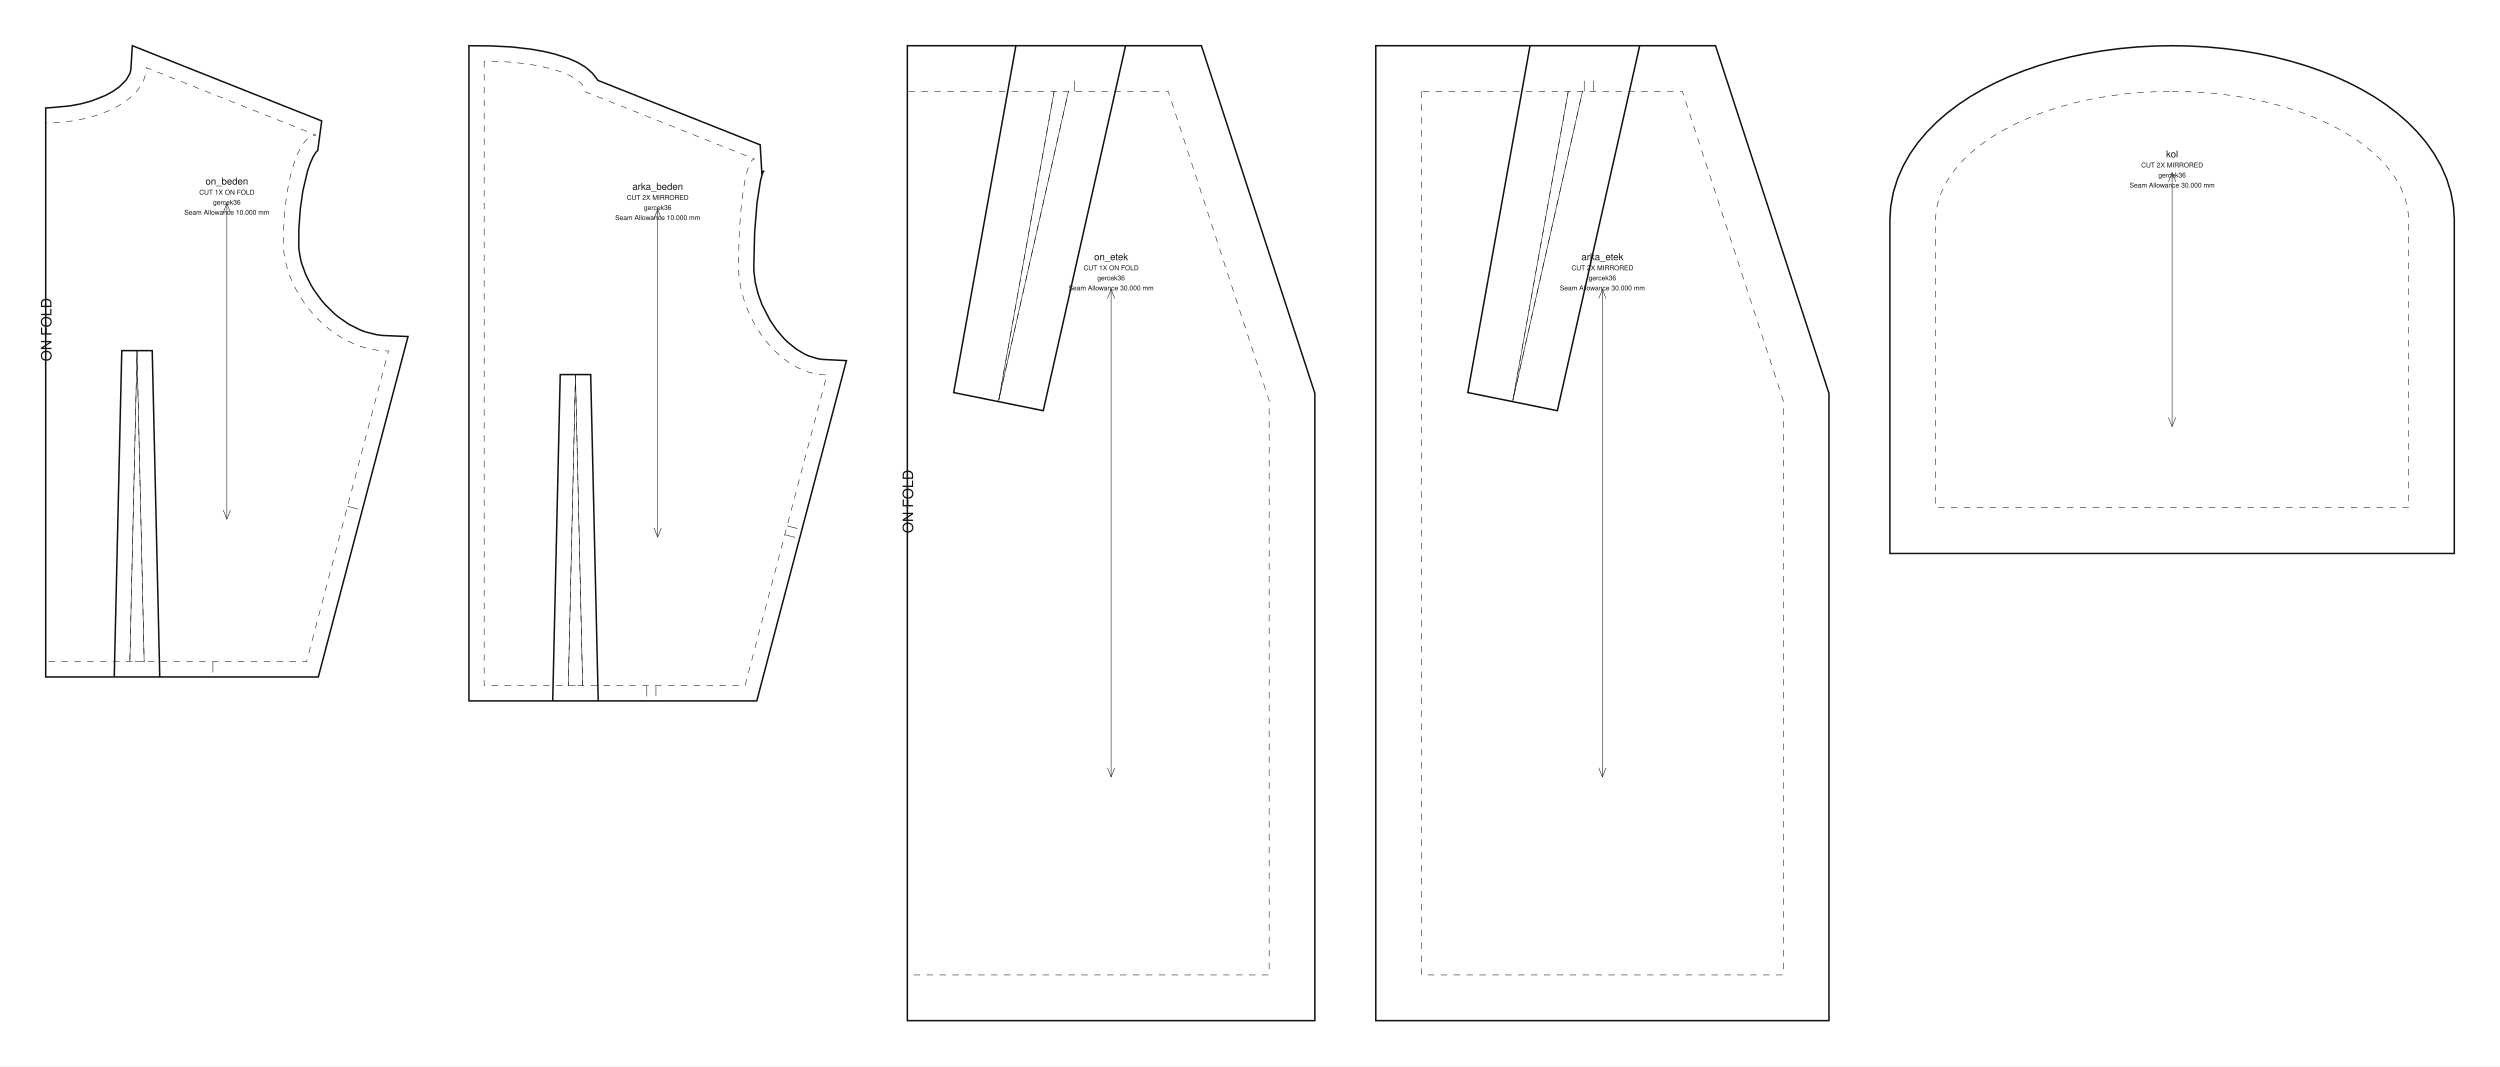
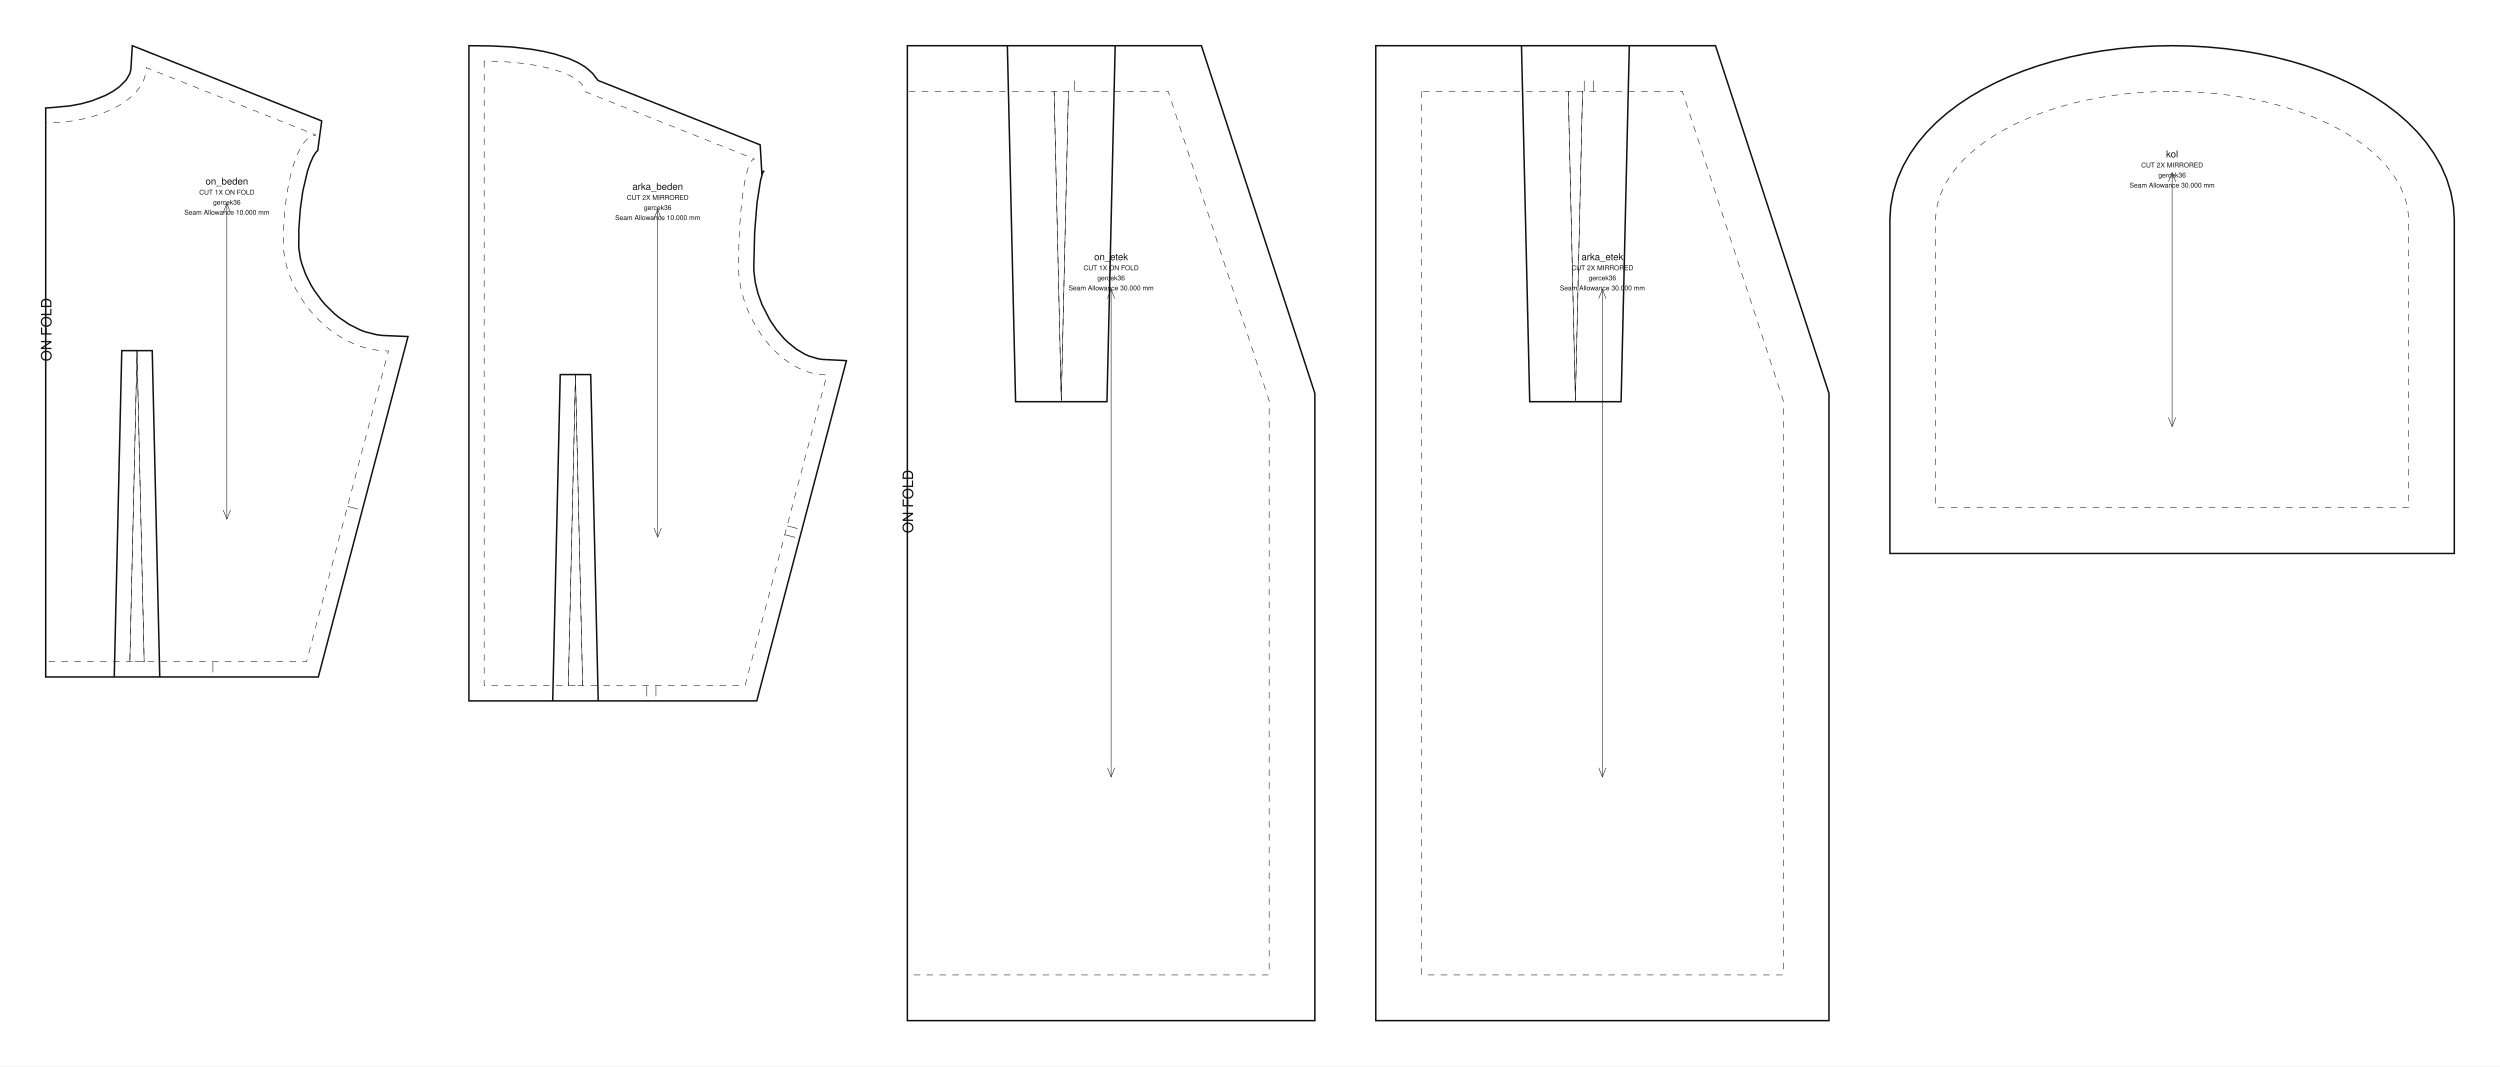
<svg xmlns="http://www.w3.org/2000/svg" viewBox="0 0 1641.144 700.000" width="1641.144mm" height="700.000mm" data-scale="1:1" data-unit-mm="1" data-sheet="stitchu-pattern-sheet-v1" data-graf="taban-elbise" data-body="gercek36" data-parca="5">
  <rect width="1641.144" height="700.000" fill="#ffffff" />
  <g font-family="Helvetica,Arial,sans-serif" fill="none" stroke="#111111">
    <g data-panel="on_beden">
      <path data-katman="1" data-tur="kesim" stroke-width="1.000" d="M 30.000 70.874 L 30.000 444.391 L 104.874 444.391 L 99.935 230.160 L 79.940 230.160 L 75.001 444.391 L 208.956 444.391 L 267.835 220.926 L 251.118 220.217 L 247.297 219.733 L 239.833 217.856 L 236.200 216.486 L 229.176 212.946 L 222.554 208.433 L 219.428 205.852 L 213.614 200.133 L 210.953 197.036 L 206.189 190.472 L 204.110 187.051 L 200.616 180.047 L 198.067 172.994 L 197.167 169.512 L 196.136 162.765 L 196.188 150.338 L 197.132 137.319 L 198.782 125.533 L 201.866 112.351 L 203.670 107.115 L 205.526 102.977 L 207.251 100.111 L 208.761 98.611 L 208.340 98.822 L 208.604 98.630 L 211.192 79.397 L 86.863 30.000 L 85.904 45.659 L 85.269 48.223 L 82.872 52.426 L 78.405 56.932 L 74.253 59.884 L 69.227 62.646 L 60.242 66.215 L 53.423 68.096 L 46.049 69.505 L 34.147 70.612 Z" />
      <path data-katman="14" data-tur="dikis" stroke-width="0.350" stroke-dasharray="4.233 4.233" d="M 30.000 80.691 L 30.000 434.391 L 94.641 434.391 L 89.938 230.391 L 85.234 434.391 L 201.250 434.391 L 255.000 230.391 C 216.892 230.391 186.000 191.261 186.000 159.541 C 186.000 120.411 195.626 88.691 207.500 88.691 L 96.000 44.391 C 96.000 64.439 66.451 80.691 30.000 80.691 Z" />
      <path data-katman="6" data-tur="kat" stroke-width="0.350" stroke-dasharray="4.233 4.233" d="M 30.000 80.691 L 30.000 434.391" />
      <text data-katman="15" x="33.760" y="237.195" font-size="9.400" fill="#111111" stroke="none" transform="rotate(-90 33.760 237.195)">ON FOLD</text>
      <path data-katman="8" data-tur="pens" data-edge="dart_on_beden.1" stroke-width="0.350" d="M 94.641 434.391 L 89.938 230.391" />
      <path data-katman="8" data-tur="pens" data-edge="dart_on_beden.2" stroke-width="0.350" d="M 89.938 230.391 L 85.234 434.391" />
      <path data-katman="4" data-tur="centik" data-edge="waist_front.2" stroke-width="0.350" d="M 139.762 434.391 L 139.762 441.391" />
      <path data-katman="4" data-tur="centik" data-edge="side_front" stroke-width="0.350" d="M 228.125 332.391 L 234.894 334.174" />
      <path data-katman="7" data-tur="grain" stroke-width="0.350" d="M 148.917 133.598 L 148.917 340.793" />
      <path data-katman="7" data-tur="grainOk" stroke-width="0.350" d="M 151.317 139.598 L 148.917 133.598 L 146.517 139.598" />
      <path data-katman="7" data-tur="grainOk" stroke-width="0.350" d="M 146.517 334.793 L 148.917 340.793 L 151.317 334.793" />
      <text data-katman="15" x="148.917" y="121.166" text-anchor="middle" font-size="6.300" fill="#111111" stroke="none">on_beden</text>
      <text data-katman="15" x="148.917" y="127.766" text-anchor="middle" font-size="4.400" fill="#111111" stroke="none">CUT 1X ON FOLD</text>
      <text data-katman="15" x="148.917" y="134.366" text-anchor="middle" font-size="4.400" fill="#111111" stroke="none">gercek36</text>
      <text data-katman="15" x="148.917" y="140.966" text-anchor="middle" font-size="4.400" fill="#111111" stroke="none">Seam Allowance 10.000 mm</text>
    </g>
    <g data-panel="arka_beden">
      <path data-katman="1" data-tur="kesim" stroke-width="1.000" d="M 307.835 30.000 L 307.835 460.103 L 392.709 460.103 L 387.770 245.872 L 367.775 245.872 L 362.836 460.103 L 496.791 460.103 L 555.644 236.736 L 539.864 235.940 L 536.928 235.497 L 531.117 233.757 L 528.244 232.469 L 522.602 229.085 L 517.191 224.696 L 514.610 222.161 L 509.772 216.500 L 505.459 210.186 L 500.193 199.876 L 497.609 192.718 L 495.846 185.558 L 494.953 178.600 L 494.836 175.110 L 495.401 152.496 L 496.958 133.098 L 499.232 118.652 L 500.683 113.298 L 501.671 112.139 L 500.913 112.698 L 500.184 114.872 L 499.027 95.109 L 392.611 52.829 L 388.920 48.076 L 384.495 44.194 L 379.432 41.128 L 373.741 38.571 L 364.006 35.422 L 356.744 33.721 L 348.912 32.331 L 336.212 30.851 L 322.558 30.150 Z" />
      <path data-katman="14" data-tur="dikis" stroke-width="0.350" stroke-dasharray="4.233 4.233" d="M 317.835 40.103 L 317.835 450.103 L 382.476 450.103 L 377.772 246.103 L 373.069 450.103 L 489.085 450.103 L 542.835 246.103 C 510.802 246.103 484.835 206.973 484.835 175.253 C 484.835 136.123 489.536 104.403 495.335 104.403 L 383.835 60.103 C 383.835 49.057 354.286 40.103 317.835 40.103 Z" />
      <path data-katman="8" data-tur="pens" data-edge="dart_arka_beden.1" stroke-width="0.350" d="M 382.476 450.103 L 377.772 246.103" />
      <path data-katman="8" data-tur="pens" data-edge="dart_arka_beden.2" stroke-width="0.350" d="M 377.772 246.103 L 373.069 450.103" />
      <path data-katman="4" data-tur="centik" data-edge="waist_back.2" stroke-width="0.350" d="M 424.597 450.103 L 424.597 457.103" />
      <path data-katman="4" data-tur="centik" data-edge="waist_back.2" stroke-width="0.350" d="M 430.597 450.103 L 430.597 457.103" />
      <path data-katman="4" data-tur="centik" data-edge="side_back" stroke-width="0.350" d="M 515.196 351.004 L 521.965 352.787" />
      <path data-katman="4" data-tur="centik" data-edge="side_back" stroke-width="0.350" d="M 516.724 345.202 L 523.493 346.985" />
      <path data-katman="7" data-tur="grain" stroke-width="0.350" d="M 431.740 137.526 L 431.740 352.577" />
      <path data-katman="7" data-tur="grainOk" stroke-width="0.350" d="M 434.140 143.526 L 431.740 137.526 L 429.340 143.526" />
      <path data-katman="7" data-tur="grainOk" stroke-width="0.350" d="M 429.340 346.577 L 431.740 352.577 L 434.140 346.577" />
      <text data-katman="15" x="431.740" y="124.623" text-anchor="middle" font-size="6.300" fill="#111111" stroke="none">arka_beden</text>
      <text data-katman="15" x="431.740" y="131.223" text-anchor="middle" font-size="4.400" fill="#111111" stroke="none">CUT 2X MIRRORED</text>
      <text data-katman="15" x="431.740" y="137.823" text-anchor="middle" font-size="4.400" fill="#111111" stroke="none">gercek36</text>
      <text data-katman="15" x="431.740" y="144.423" text-anchor="middle" font-size="4.400" fill="#111111" stroke="none">Seam Allowance 10.000 mm</text>
    </g>
    <g data-panel="on_etek">
-       <path data-katman="1" data-tur="kesim" stroke-width="1.000" d="M 595.644 30.000 L 595.644 670.000 L 863.144 670.000 L 863.144 258.229 L 788.661 30.000 L 666.897 30.000 L 626.053 257.703 L 684.846 269.601 L 738.889 30.000 Z" />
-       <path data-katman="14" data-tur="dikis" stroke-width="0.350" stroke-dasharray="4.233 4.233" d="M 595.644 60.000 L 595.644 640.000 L 833.144 640.000 L 833.144 263.000 L 766.894 60.000 L 691.995 60.000 L 655.582 263.000 L 701.368 60.000 L 595.644 60.000 Z" />
+       <path data-katman="1" data-tur="kesim" stroke-width="1.000" d="M 595.644 30.000 L 595.644 670.000 L 863.144 670.000 L 863.144 258.229 L 788.661 30.000 L 661.294 30.000 L 666.690 263.692 L 726.674 263.692 L 732.069 30.000 Z" />
+       <path data-katman="14" data-tur="dikis" stroke-width="0.350" stroke-dasharray="4.233 4.233" d="M 595.644 60.000 L 595.644 640.000 L 833.144 640.000 L 833.144 263.000 L 766.894 60.000 L 691.995 60.000 L 696.682 263.000 L 701.368 60.000 L 595.644 60.000 Z" />
      <path data-katman="6" data-tur="kat" stroke-width="0.350" stroke-dasharray="4.233 4.233" d="M 595.644 60.000 L 595.644 640.000" />
      <text data-katman="15" x="599.404" y="350.000" font-size="9.400" fill="#111111" stroke="none" transform="rotate(-90 599.404 350.000)">ON FOLD</text>
-       <path data-katman="8" data-tur="pens" data-edge="dart_on_etek.1" stroke-width="0.350" d="M 691.995 60.000 L 655.582 263.000" />
-       <path data-katman="8" data-tur="pens" data-edge="dart_on_etek.2" stroke-width="0.350" d="M 655.582 263.000 L 701.368 60.000" />
+       <path data-katman="8" data-tur="pens" data-edge="dart_on_etek.1" stroke-width="0.350" d="M 691.995 60.000 L 696.682 263.000" />
+       <path data-katman="8" data-tur="pens" data-edge="dart_on_etek.2" stroke-width="0.350" d="M 696.682 263.000 L 701.368 60.000" />
      <path data-katman="4" data-tur="centik" data-edge="waist_front.1" stroke-width="0.350" d="M 705.477 60.000 L 705.477 53.000" />
      <path data-katman="7" data-tur="grain" stroke-width="0.350" d="M 729.394 190.000 L 729.394 510.000" />
      <path data-katman="7" data-tur="grainOk" stroke-width="0.350" d="M 731.794 196.000 L 729.394 190.000 L 726.994 196.000" />
      <path data-katman="7" data-tur="grainOk" stroke-width="0.350" d="M 726.994 504.000 L 729.394 510.000 L 731.794 504.000" />
      <text data-katman="15" x="729.394" y="170.800" text-anchor="middle" font-size="6.300" fill="#111111" stroke="none">on_etek</text>
      <text data-katman="15" x="729.394" y="177.400" text-anchor="middle" font-size="4.400" fill="#111111" stroke="none">CUT 1X ON FOLD</text>
      <text data-katman="15" x="729.394" y="184.000" text-anchor="middle" font-size="4.400" fill="#111111" stroke="none">gercek36</text>
      <text data-katman="15" x="729.394" y="190.600" text-anchor="middle" font-size="4.400" fill="#111111" stroke="none">Seam Allowance 30.000 mm</text>
    </g>
    <g data-panel="arka_etek">
-       <path data-katman="1" data-tur="kesim" stroke-width="1.000" d="M 903.144 30.000 L 903.144 670.000 L 1200.644 670.000 L 1200.644 258.229 L 1126.161 30.000 L 1004.397 30.000 L 963.553 257.703 L 1022.346 269.601 L 1076.389 30.000 Z" />
-       <path data-katman="14" data-tur="dikis" stroke-width="0.350" stroke-dasharray="4.233 4.233" d="M 933.144 60.000 L 933.144 640.000 L 1170.644 640.000 L 1170.644 263.000 L 1104.394 60.000 L 1029.495 60.000 L 993.082 263.000 L 1038.868 60.000 L 933.144 60.000 Z" />
-       <path data-katman="8" data-tur="pens" data-edge="dart_arka_etek.1" stroke-width="0.350" d="M 1029.495 60.000 L 993.082 263.000" />
-       <path data-katman="8" data-tur="pens" data-edge="dart_arka_etek.2" stroke-width="0.350" d="M 993.082 263.000 L 1038.868 60.000" />
+       <path data-katman="1" data-tur="kesim" stroke-width="1.000" d="M 903.144 30.000 L 903.144 670.000 L 1200.644 670.000 L 1200.644 258.229 L 1126.161 30.000 L 998.794 30.000 L 1004.190 263.692 L 1064.174 263.692 L 1069.569 30.000 Z" />
+       <path data-katman="14" data-tur="dikis" stroke-width="0.350" stroke-dasharray="4.233 4.233" d="M 933.144 60.000 L 933.144 640.000 L 1170.644 640.000 L 1170.644 263.000 L 1104.394 60.000 L 1029.495 60.000 L 1034.182 263.000 L 1038.868 60.000 L 933.144 60.000 Z" />
+       <path data-katman="8" data-tur="pens" data-edge="dart_arka_etek.1" stroke-width="0.350" d="M 1029.495 60.000 L 1034.182 263.000" />
+       <path data-katman="8" data-tur="pens" data-edge="dart_arka_etek.2" stroke-width="0.350" d="M 1034.182 263.000 L 1038.868 60.000" />
      <path data-katman="4" data-tur="centik" data-edge="waist_back.1" stroke-width="0.350" d="M 1045.977 60.000 L 1045.977 53.000" />
      <path data-katman="4" data-tur="centik" data-edge="waist_back.1" stroke-width="0.350" d="M 1039.977 60.000 L 1039.977 53.000" />
      <path data-katman="7" data-tur="grain" stroke-width="0.350" d="M 1051.894 190.000 L 1051.894 510.000" />
      <path data-katman="7" data-tur="grainOk" stroke-width="0.350" d="M 1054.294 196.000 L 1051.894 190.000 L 1049.494 196.000" />
      <path data-katman="7" data-tur="grainOk" stroke-width="0.350" d="M 1049.494 504.000 L 1051.894 510.000 L 1054.294 504.000" />
      <text data-katman="15" x="1051.894" y="170.800" text-anchor="middle" font-size="6.300" fill="#111111" stroke="none">arka_etek</text>
      <text data-katman="15" x="1051.894" y="177.400" text-anchor="middle" font-size="4.400" fill="#111111" stroke="none">CUT 2X MIRRORED</text>
      <text data-katman="15" x="1051.894" y="184.000" text-anchor="middle" font-size="4.400" fill="#111111" stroke="none">gercek36</text>
      <text data-katman="15" x="1051.894" y="190.600" text-anchor="middle" font-size="4.400" fill="#111111" stroke="none">Seam Allowance 30.000 mm</text>
    </g>
    <g data-panel="kol">
      <path data-katman="1" data-tur="kesim" stroke-width="1.000" d="M 1425.894 30.000 L 1437.633 30.217 L 1449.183 30.858 L 1460.524 31.914 L 1471.637 33.372 L 1482.501 35.222 L 1493.099 37.455 L 1503.412 40.064 L 1513.423 43.042 L 1523.115 46.385 L 1532.470 50.090 L 1541.471 54.157 L 1550.099 58.591 L 1558.337 63.399 L 1566.162 68.591 L 1573.549 74.185 L 1580.468 80.202 L 1586.879 86.665 L 1592.729 93.601 L 1597.951 101.032 L 1602.458 108.969 L 1606.146 117.401 L 1608.903 126.285 L 1610.617 135.536 L 1611.144 144.103 L 1611.144 363.325 L 1240.644 363.325 L 1240.644 144.103 L 1241.171 135.536 L 1242.885 126.285 L 1245.642 117.401 L 1249.331 108.969 L 1253.838 101.032 L 1259.059 93.601 L 1264.909 86.665 L 1271.320 80.202 L 1278.239 74.185 L 1285.626 68.591 L 1293.451 63.399 L 1301.689 58.591 L 1310.317 54.157 L 1319.318 50.090 L 1328.673 46.385 L 1338.365 43.042 L 1348.376 40.064 L 1358.689 37.455 L 1369.287 35.222 L 1380.152 33.372 L 1391.264 31.914 L 1402.605 30.858 L 1414.155 30.217 Z" />
      <path data-katman="14" data-tur="dikis" stroke-width="0.350" stroke-dasharray="4.233 4.233" d="M 1425.894 60.005 C 1511.636 60.005 1581.144 98.070 1581.144 145.025 L 1581.144 333.325 L 1270.644 333.325 L 1270.644 145.025 C 1270.644 98.070 1340.152 60.005 1425.894 60.005 Z" />
      <path data-katman="7" data-tur="grain" stroke-width="0.350" d="M 1425.894 113.331 L 1425.894 279.994" />
      <path data-katman="7" data-tur="grainOk" stroke-width="0.350" d="M 1428.294 119.331 L 1425.894 113.331 L 1423.494 119.331" />
      <path data-katman="7" data-tur="grainOk" stroke-width="0.350" d="M 1423.494 273.994 L 1425.894 279.994 L 1428.294 273.994" />
      <text data-katman="15" x="1425.894" y="103.332" text-anchor="middle" font-size="6.300" fill="#111111" stroke="none">kol</text>
      <text data-katman="15" x="1425.894" y="109.932" text-anchor="middle" font-size="4.400" fill="#111111" stroke="none">CUT 2X MIRRORED</text>
      <text data-katman="15" x="1425.894" y="116.532" text-anchor="middle" font-size="4.400" fill="#111111" stroke="none">gercek36</text>
      <text data-katman="15" x="1425.894" y="123.132" text-anchor="middle" font-size="4.400" fill="#111111" stroke="none">Seam Allowance 30.000 mm</text>
    </g>
  </g>
</svg>
